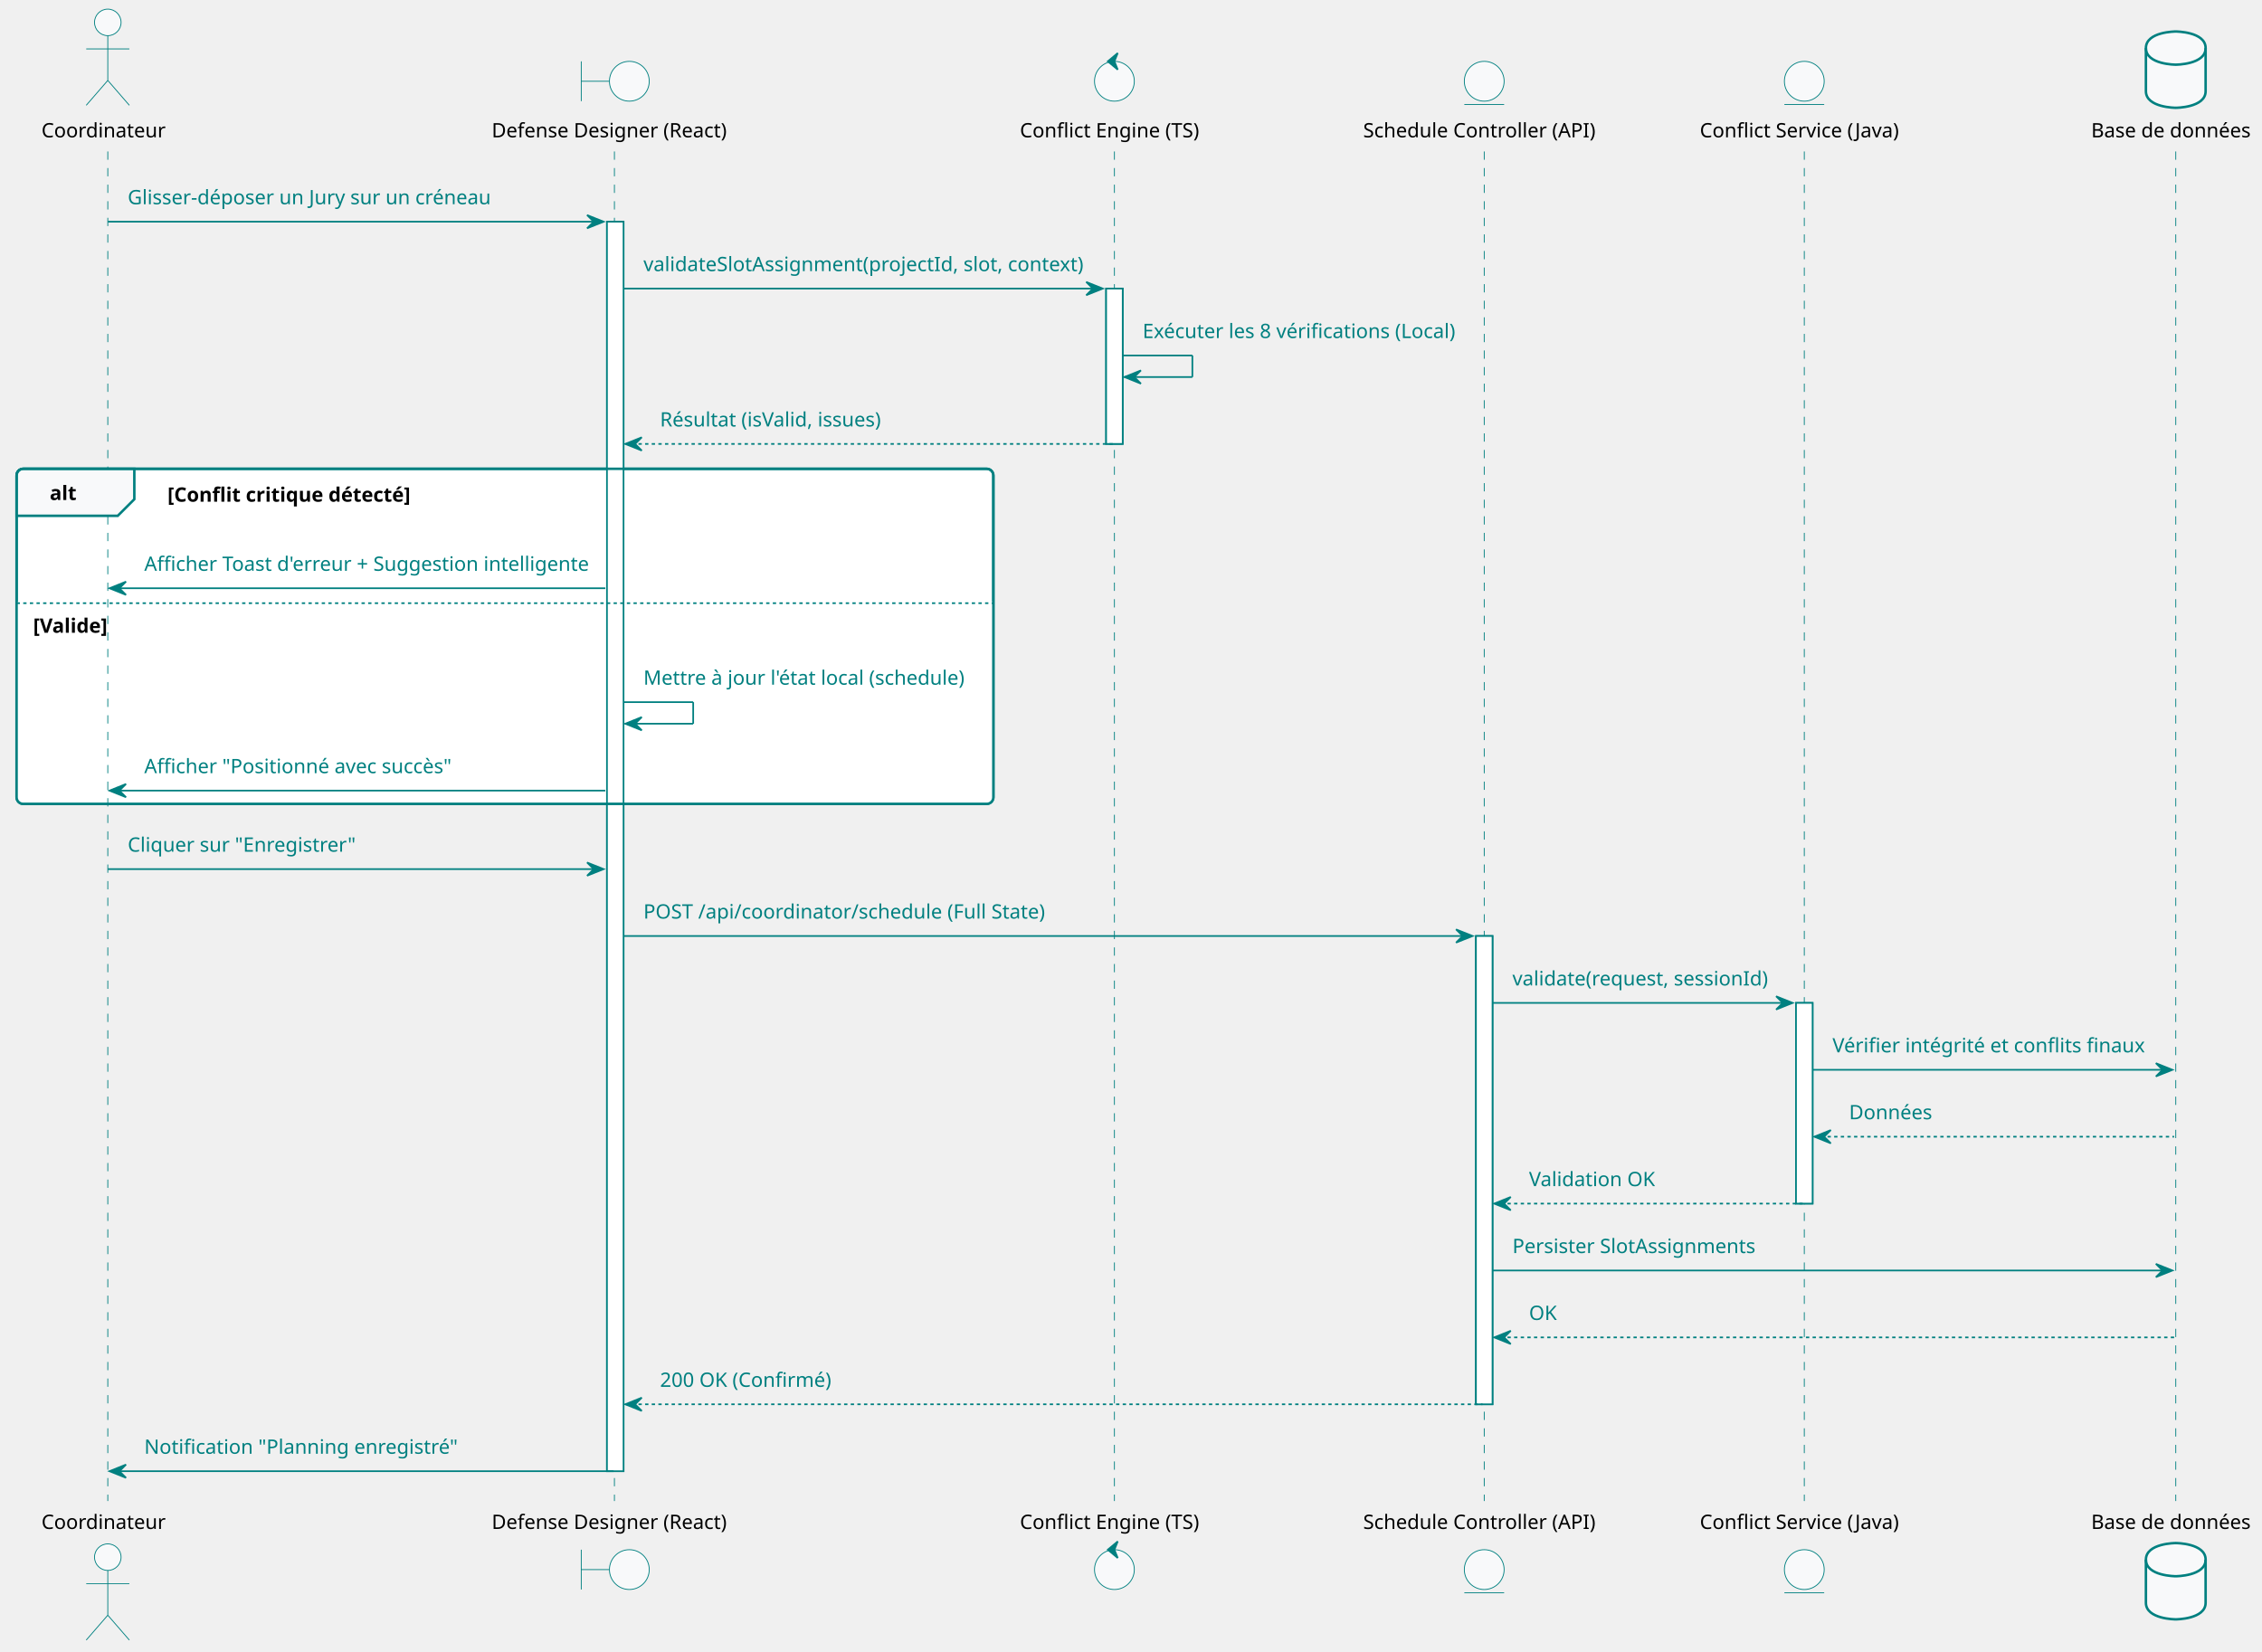
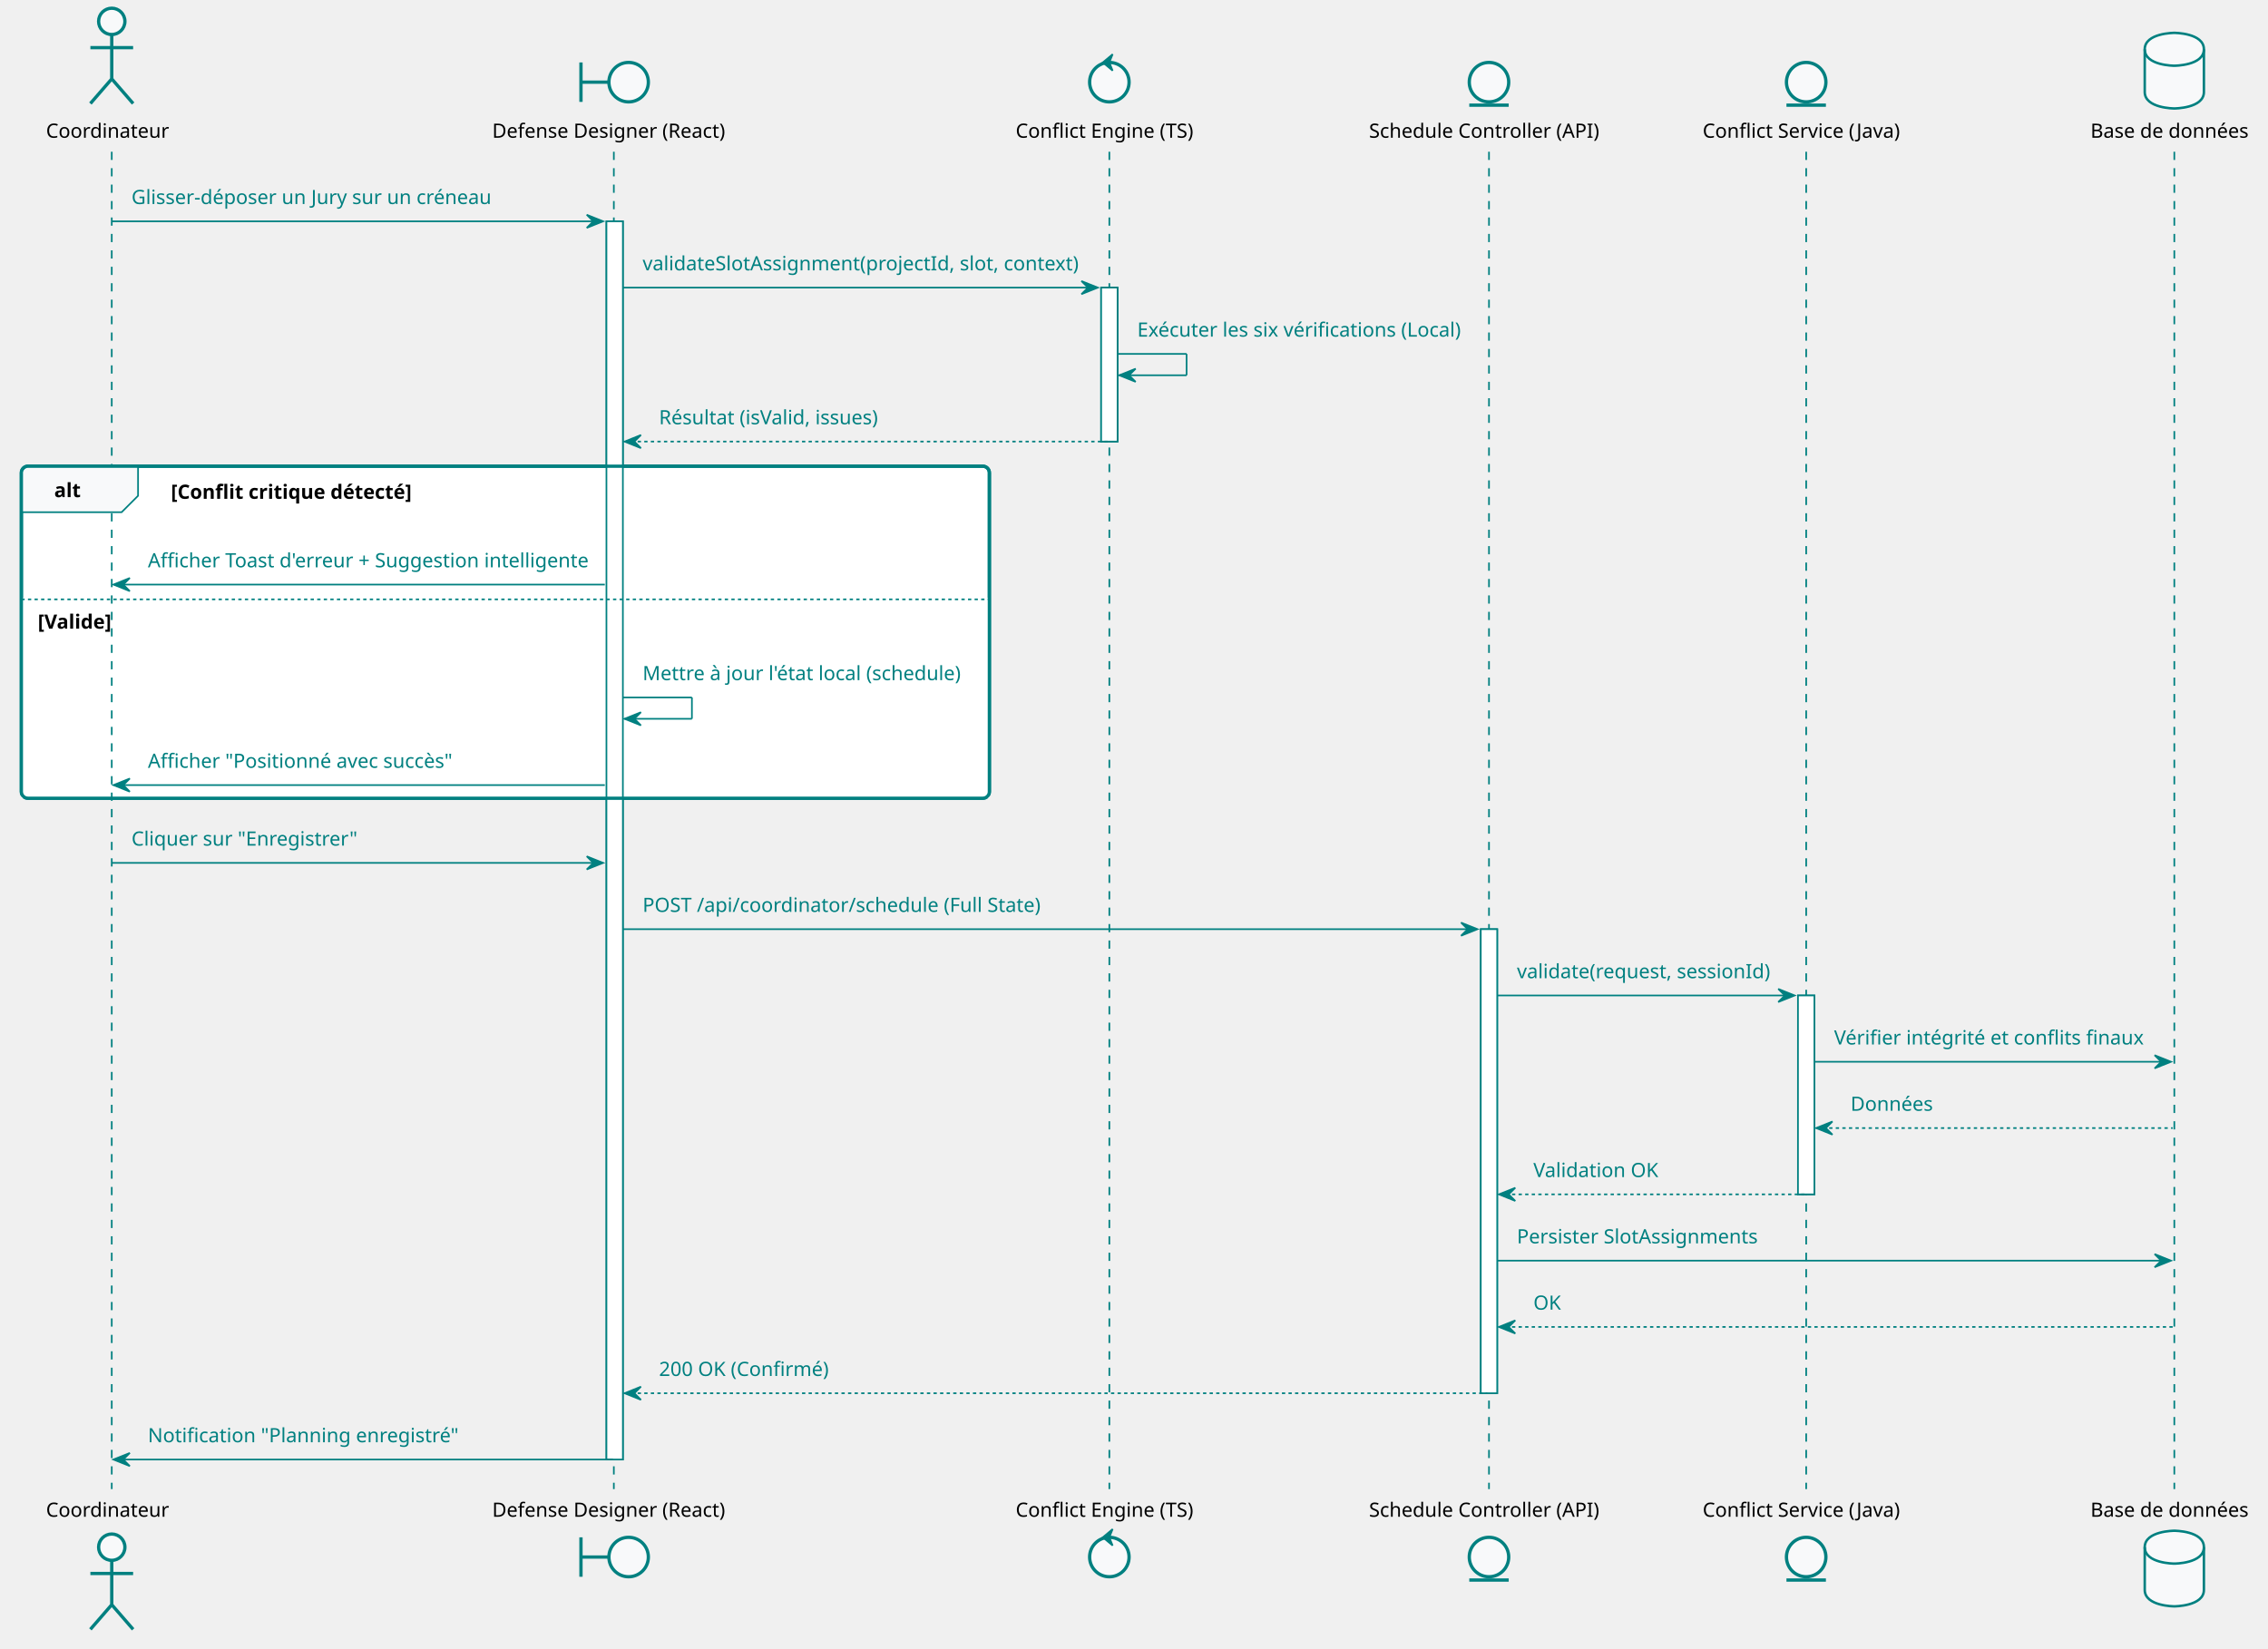
- <svg xmlns="http://www.w3.org/2000/svg" contentStyleType="text/css" height="996px" preserveAspectRatio="none" style="width:1364px;height:996px;background:#FFFFFF;" version="1.1" viewBox="0 0 1364 996" width="1364px" zoomAndPan="magnify">
+ <svg xmlns="http://www.w3.org/2000/svg" contentScriptType="application/ecmascript" contentStyleType="text/css" height="1003px" preserveAspectRatio="none" style="width:1380px;height:1003px;" version="1.1" viewBox="0 0 1380 1003" width="1380px" zoomAndPan="magnify">
  <defs />
  <g>
-     <rect fill="#FFFFFF" height="753.538" style="stroke:#008080;stroke-width:1.0;" width="10" x="366" y="133.688" />
-     <rect fill="#FFFFFF" height="93.688" style="stroke:#008080;stroke-width:1.0;" width="10" x="667" y="174.032" />
-     <rect fill="#FFFFFF" height="282.409" style="stroke:#008080;stroke-width:1.0;" width="10" x="890" y="564.473" />
-     <rect fill="#FFFFFF" height="121.032" style="stroke:#008080;stroke-width:1.0;" width="10" x="1083" y="604.818" />
-     <rect fill="#FFFFFF" height="202.065" rx="4" ry="4" style="stroke:#008080;stroke-width:1.5;" width="589" x="10" y="282.721" />
-     <path d="M10,362.753 L599,362.753 L599,480.785 A4,4 0 0 1 595,484.785 L14,484.785 A4,4 0 0 1 10,480.785 L10,362.753 " fill="#FFFFFF" style="stroke:none;stroke-width:1.0;" />
-     <line style="stroke:#008080;stroke-width:0.5;stroke-dasharray:5.0,5.0;" x1="65" x2="65" y1="91.344" y2="905.226" />
-     <line style="stroke:#008080;stroke-width:0.5;stroke-dasharray:5.0,5.0;" x1="370.5" x2="370.5" y1="91.344" y2="905.226" />
-     <line style="stroke:#008080;stroke-width:0.5;stroke-dasharray:5.0,5.0;" x1="672" x2="672" y1="91.344" y2="905.226" />
-     <line style="stroke:#008080;stroke-width:0.5;stroke-dasharray:5.0,5.0;" x1="895" x2="895" y1="91.344" y2="905.226" />
-     <line style="stroke:#008080;stroke-width:0.5;stroke-dasharray:5.0,5.0;" x1="1088" x2="1088" y1="91.344" y2="905.226" />
-     <line style="stroke:#008080;stroke-width:0.5;stroke-dasharray:5.0,5.0;" x1="1312" x2="1312" y1="91.344" y2="905.226" />
-     <text fill="#000000" font-family="sans-serif" font-size="12" lengthAdjust="spacing" textLength="74" x="25" y="82.828">Coordinateur</text>
-     <ellipse cx="65" cy="13.5" fill="#F8F9FA" rx="8" ry="8" style="stroke:#008080;stroke-width:0.5;" />
-     <path d="M65,21.5 L65,48.5 M52,29.5 L78,29.5 M65,48.5 L52,63.5 M65,48.5 L78,63.5 " fill="none" style="stroke:#008080;stroke-width:0.5;" />
-     <text fill="#000000" font-family="sans-serif" font-size="12" lengthAdjust="spacing" textLength="74" x="25" y="922.054">Coordinateur</text>
-     <ellipse cx="65" cy="939.071" fill="#F8F9FA" rx="8" ry="8" style="stroke:#008080;stroke-width:0.5;" />
-     <path d="M65,947.071 L65,974.071 M52,955.071 L78,955.071 M65,974.071 L52,989.071 M65,974.071 L78,989.071 " fill="none" style="stroke:#008080;stroke-width:0.5;" />
-     <text fill="#000000" font-family="sans-serif" font-size="12" lengthAdjust="spacing" textLength="143" x="296.5" y="82.828">Defense Designer (React)</text>
-     <path d="M350.5,37 L350.5,61 M350.5,49 L367.5,49 " fill="none" style="stroke:#008080;stroke-width:0.5;" />
-     <ellipse cx="379.5" cy="49" fill="#F8F9FA" rx="12" ry="12" style="stroke:#008080;stroke-width:0.5;" />
-     <text fill="#000000" font-family="sans-serif" font-size="12" lengthAdjust="spacing" textLength="143" x="296.5" y="922.054">Defense Designer (React)</text>
-     <path d="M350.5,934.571 L350.5,958.571 M350.5,946.571 L367.5,946.571 " fill="none" style="stroke:#008080;stroke-width:0.5;" />
-     <ellipse cx="379.5" cy="946.571" fill="#F8F9FA" rx="12" ry="12" style="stroke:#008080;stroke-width:0.5;" />
-     <text fill="#000000" font-family="sans-serif" font-size="12" lengthAdjust="spacing" textLength="108" x="615" y="82.828">Conflict Engine (TS)</text>
-     <ellipse cx="672" cy="49" fill="#F8F9FA" rx="12" ry="12" style="stroke:#008080;stroke-width:0.5;" />
-     <polygon fill="#008080" points="668,37,674,32,672,37,674,42,668,37" style="stroke:#008080;stroke-width:1.0;" />
-     <text fill="#000000" font-family="sans-serif" font-size="12" lengthAdjust="spacing" textLength="108" x="615" y="922.054">Conflict Engine (TS)</text>
-     <ellipse cx="672" cy="946.571" fill="#F8F9FA" rx="12" ry="12" style="stroke:#008080;stroke-width:0.5;" />
-     <polygon fill="#008080" points="668,934.571,674,929.571,672,934.571,674,939.571,668,934.571" style="stroke:#008080;stroke-width:1.0;" />
-     <text fill="#000000" font-family="sans-serif" font-size="12" lengthAdjust="spacing" textLength="140" x="822" y="82.828">Schedule Controller (API)</text>
-     <ellipse cx="895" cy="49" fill="#F8F9FA" rx="12" ry="12" style="stroke:#008080;stroke-width:0.5;" />
-     <line style="stroke:#008080;stroke-width:0.5;" x1="883" x2="907" y1="63" y2="63" />
-     <text fill="#000000" font-family="sans-serif" font-size="12" lengthAdjust="spacing" textLength="140" x="822" y="922.054">Schedule Controller (API)</text>
-     <ellipse cx="895" cy="946.571" fill="#F8F9FA" rx="12" ry="12" style="stroke:#008080;stroke-width:0.5;" />
-     <line style="stroke:#008080;stroke-width:0.5;" x1="883" x2="907" y1="960.571" y2="960.571" />
-     <text fill="#000000" font-family="sans-serif" font-size="12" lengthAdjust="spacing" textLength="120" x="1025" y="82.828">Conflict Service (Java)</text>
-     <ellipse cx="1088" cy="49" fill="#F8F9FA" rx="12" ry="12" style="stroke:#008080;stroke-width:0.5;" />
-     <line style="stroke:#008080;stroke-width:0.5;" x1="1076" x2="1100" y1="63" y2="63" />
-     <text fill="#000000" font-family="sans-serif" font-size="12" lengthAdjust="spacing" textLength="120" x="1025" y="922.054">Conflict Service (Java)</text>
-     <ellipse cx="1088" cy="946.571" fill="#F8F9FA" rx="12" ry="12" style="stroke:#008080;stroke-width:0.5;" />
-     <line style="stroke:#008080;stroke-width:0.5;" x1="1076" x2="1100" y1="960.571" y2="960.571" />
-     <text fill="#000000" font-family="sans-serif" font-size="12" lengthAdjust="spacing" textLength="96" x="1261" y="82.828">Base de données</text>
-     <path d="M1294,29 C1294,19 1312,19 1312,19 C1312,19 1330,19 1330,29 L1330,55 C1330,65 1312,65 1312,65 C1312,65 1294,65 1294,55 L1294,29 " fill="#F8F9FA" style="stroke:#008080;stroke-width:1.5;" />
-     <path d="M1294,29 C1294,39 1312,39 1312,39 C1312,39 1330,39 1330,29 " fill="none" style="stroke:#008080;stroke-width:1.5;" />
-     <text fill="#000000" font-family="sans-serif" font-size="12" lengthAdjust="spacing" textLength="96" x="1261" y="922.054">Base de données</text>
-     <path d="M1294,940.571 C1294,930.571 1312,930.571 1312,930.571 C1312,930.571 1330,930.571 1330,940.571 L1330,966.571 C1330,976.571 1312,976.571 1312,976.571 C1312,976.571 1294,976.571 1294,966.571 L1294,940.571 " fill="#F8F9FA" style="stroke:#008080;stroke-width:1.5;" />
-     <path d="M1294,940.571 C1294,950.571 1312,950.571 1312,950.571 C1312,950.571 1330,950.571 1330,940.571 " fill="none" style="stroke:#008080;stroke-width:1.5;" />
-     <rect fill="#FFFFFF" height="753.538" style="stroke:#008080;stroke-width:1.0;" width="10" x="366" y="133.688" />
-     <rect fill="#FFFFFF" height="93.688" style="stroke:#008080;stroke-width:1.0;" width="10" x="667" y="174.032" />
-     <rect fill="#FFFFFF" height="282.409" style="stroke:#008080;stroke-width:1.0;" width="10" x="890" y="564.473" />
-     <rect fill="#FFFFFF" height="121.032" style="stroke:#008080;stroke-width:1.0;" width="10" x="1083" y="604.818" />
-     <polygon fill="#008080" points="354,129.688,364,133.688,354,137.688,358,133.688" style="stroke:#008080;stroke-width:1.0;" />
-     <line style="stroke:#008080;stroke-width:1.0;" x1="65" x2="360" y1="133.688" y2="133.688" />
-     <text fill="#008080" font-family="sans-serif" font-size="12" lengthAdjust="spacing" textLength="217" x="77" y="123.172">Glisser-déposer un Jury sur un créneau</text>
-     <polygon fill="#008080" points="655,170.032,665,174.032,655,178.032,659,174.032" style="stroke:#008080;stroke-width:1.0;" />
-     <line style="stroke:#008080;stroke-width:1.0;" x1="376" x2="661" y1="174.032" y2="174.032" />
-     <text fill="#008080" font-family="sans-serif" font-size="12" lengthAdjust="spacing" textLength="262" x="388" y="163.516">validateSlotAssignment(projectId, slot, context)</text>
-     <line style="stroke:#008080;stroke-width:1.0;" x1="677" x2="719" y1="214.376" y2="214.376" />
-     <line style="stroke:#008080;stroke-width:1.0;" x1="719" x2="719" y1="214.376" y2="227.376" />
-     <line style="stroke:#008080;stroke-width:1.0;" x1="678" x2="719" y1="227.376" y2="227.376" />
-     <polygon fill="#008080" points="688,223.376,678,227.376,688,231.376,684,227.376" style="stroke:#008080;stroke-width:1.0;" />
-     <text fill="#008080" font-family="sans-serif" font-size="12" lengthAdjust="spacing" textLength="189" x="689" y="203.86">Exécuter les 8 vérifications (Local)</text>
-     <polygon fill="#008080" points="387,263.721,377,267.721,387,271.721,383,267.721" style="stroke:#008080;stroke-width:1.0;" />
-     <line style="stroke:#008080;stroke-width:1.0;stroke-dasharray:2.0,2.0;" x1="381" x2="671" y1="267.721" y2="267.721" />
-     <text fill="#008080" font-family="sans-serif" font-size="12" lengthAdjust="spacing" textLength="133" x="398" y="257.204">Résultat (isValid, issues)</text>
-     <path d="M14,282.721 L81,282.721 L81,301.065 L71,311.065 L10,311.065 L10,286.721 A4,4 0 0 1 14,282.721 " fill="#F8F9FA" style="stroke:#008080;stroke-width:1.5;" />
-     <rect fill="none" height="202.065" rx="4" ry="4" style="stroke:#008080;stroke-width:1.5;" width="589" x="10" y="282.721" />
-     <text fill="#000000" font-family="sans-serif" font-size="12" font-weight="bold" lengthAdjust="spacing" textLength="16" x="30" y="301.549">alt</text>
-     <text fill="#000000" font-family="sans-serif" font-size="12" font-weight="bold" lengthAdjust="spacing" textLength="147" x="101" y="302.549">[Conflit critique détecté]</text>
-     <polygon fill="#008080" points="76,350.753,66,354.753,76,358.753,72,354.753" style="stroke:#008080;stroke-width:1.0;" />
-     <line style="stroke:#008080;stroke-width:1.0;" x1="70" x2="365" y1="354.753" y2="354.753" />
-     <text fill="#008080" font-family="sans-serif" font-size="12" lengthAdjust="spacing" textLength="267" x="87" y="344.237">Afficher Toast d'erreur + Suggestion intelligente</text>
-     <line style="stroke:#008080;stroke-width:1.0;stroke-dasharray:2.0,2.0;" x1="10" x2="599" y1="363.753" y2="363.753" />
-     <text fill="#000000" font-family="sans-serif" font-size="12" font-weight="bold" lengthAdjust="spacing" textLength="46" x="20" y="381.581">[Valide]</text>
-     <line style="stroke:#008080;stroke-width:1.0;" x1="376" x2="418" y1="423.441" y2="423.441" />
-     <line style="stroke:#008080;stroke-width:1.0;" x1="418" x2="418" y1="423.441" y2="436.441" />
-     <line style="stroke:#008080;stroke-width:1.0;" x1="377" x2="418" y1="436.441" y2="436.441" />
-     <polygon fill="#008080" points="387,432.441,377,436.441,387,440.441,383,436.441" style="stroke:#008080;stroke-width:1.0;" />
-     <text fill="#008080" font-family="sans-serif" font-size="12" lengthAdjust="spacing" textLength="194" x="388" y="412.925">Mettre à jour l'état local (schedule)</text>
-     <polygon fill="#008080" points="76,472.785,66,476.785,76,480.785,72,476.785" style="stroke:#008080;stroke-width:1.0;" />
-     <line style="stroke:#008080;stroke-width:1.0;" x1="70" x2="365" y1="476.785" y2="476.785" />
-     <text fill="#008080" font-family="sans-serif" font-size="12" lengthAdjust="spacing" textLength="185" x="87" y="466.269">Afficher "Positionné avec succès"</text>
-     <polygon fill="#008080" points="354,520.129,364,524.129,354,528.129,358,524.129" style="stroke:#008080;stroke-width:1.0;" />
-     <line style="stroke:#008080;stroke-width:1.0;" x1="65" x2="360" y1="524.129" y2="524.129" />
-     <text fill="#008080" font-family="sans-serif" font-size="12" lengthAdjust="spacing" textLength="137" x="77" y="513.613">Cliquer sur "Enregistrer"</text>
-     <polygon fill="#008080" points="878,560.473,888,564.473,878,568.473,882,564.473" style="stroke:#008080;stroke-width:1.0;" />
-     <line style="stroke:#008080;stroke-width:1.0;" x1="376" x2="884" y1="564.473" y2="564.473" />
-     <text fill="#008080" font-family="sans-serif" font-size="12" lengthAdjust="spacing" textLength="239" x="388" y="553.957">POST /api/coordinator/schedule (Full State)</text>
-     <polygon fill="#008080" points="1071,600.818,1081,604.818,1071,608.818,1075,604.818" style="stroke:#008080;stroke-width:1.0;" />
-     <line style="stroke:#008080;stroke-width:1.0;" x1="900" x2="1077" y1="604.818" y2="604.818" />
-     <text fill="#008080" font-family="sans-serif" font-size="12" lengthAdjust="spacing" textLength="154" x="912" y="594.302">validate(request, sessionId)</text>
-     <polygon fill="#008080" points="1300,641.162,1310,645.162,1300,649.162,1304,645.162" style="stroke:#008080;stroke-width:1.0;" />
-     <line style="stroke:#008080;stroke-width:1.0;" x1="1093" x2="1306" y1="645.162" y2="645.162" />
-     <text fill="#008080" font-family="sans-serif" font-size="12" lengthAdjust="spacing" textLength="185" x="1105" y="634.646">Vérifier intégrité et conflits finaux</text>
-     <polygon fill="#008080" points="1104,681.506,1094,685.506,1104,689.506,1100,685.506" style="stroke:#008080;stroke-width:1.0;" />
-     <line style="stroke:#008080;stroke-width:1.0;stroke-dasharray:2.0,2.0;" x1="1098" x2="1311" y1="685.506" y2="685.506" />
-     <text fill="#008080" font-family="sans-serif" font-size="12" lengthAdjust="spacing" textLength="50" x="1115" y="674.99">Données</text>
-     <polygon fill="#008080" points="911,721.85,901,725.85,911,729.85,907,725.85" style="stroke:#008080;stroke-width:1.0;" />
-     <line style="stroke:#008080;stroke-width:1.0;stroke-dasharray:2.0,2.0;" x1="905" x2="1087" y1="725.85" y2="725.85" />
-     <text fill="#008080" font-family="sans-serif" font-size="12" lengthAdjust="spacing" textLength="74" x="922" y="715.334">Validation OK</text>
-     <polygon fill="#008080" points="1300,762.194,1310,766.194,1300,770.194,1304,766.194" style="stroke:#008080;stroke-width:1.0;" />
-     <line style="stroke:#008080;stroke-width:1.0;" x1="900" x2="1306" y1="766.194" y2="766.194" />
-     <text fill="#008080" font-family="sans-serif" font-size="12" lengthAdjust="spacing" textLength="146" x="912" y="755.678">Persister SlotAssignments</text>
-     <polygon fill="#008080" points="911,802.538,901,806.538,911,810.538,907,806.538" style="stroke:#008080;stroke-width:1.0;" />
-     <line style="stroke:#008080;stroke-width:1.0;stroke-dasharray:2.0,2.0;" x1="905" x2="1311" y1="806.538" y2="806.538" />
-     <text fill="#008080" font-family="sans-serif" font-size="12" lengthAdjust="spacing" textLength="16" x="922" y="796.022">OK</text>
-     <polygon fill="#008080" points="387,842.882,377,846.882,387,850.882,383,846.882" style="stroke:#008080;stroke-width:1.0;" />
-     <line style="stroke:#008080;stroke-width:1.0;stroke-dasharray:2.0,2.0;" x1="381" x2="894" y1="846.882" y2="846.882" />
-     <text fill="#008080" font-family="sans-serif" font-size="12" lengthAdjust="spacing" textLength="103" x="398" y="836.366">200 OK (Confirmé)</text>
-     <polygon fill="#008080" points="76,883.226,66,887.226,76,891.226,72,887.226" style="stroke:#008080;stroke-width:1.0;" />
-     <line style="stroke:#008080;stroke-width:1.0;" x1="70" x2="370" y1="887.226" y2="887.226" />
-     <text fill="#008080" font-family="sans-serif" font-size="12" lengthAdjust="spacing" textLength="186" x="87" y="876.71">Notification "Planning enregistré"</text>
+     <rect fill="#FFFFFF" height="753.538" style="stroke: #008080; stroke-width: 1.0;" width="10" x="369" y="134.688" />
+     <rect fill="#FFFFFF" height="93.688" style="stroke: #008080; stroke-width: 1.0;" width="10" x="670" y="175.032" />
+     <rect fill="#FFFFFF" height="282.409" style="stroke: #008080; stroke-width: 1.0;" width="10" x="901" y="565.473" />
+     <rect fill="#FFFFFF" height="121.032" style="stroke: #008080; stroke-width: 1.0;" width="10" x="1094" y="605.818" />
+     <rect fill="#FFFFFF" height="202.065" rx="4" ry="4" style="stroke: #008080; stroke-width: 2.0;" width="589" x="13" y="283.721" />
+     <rect fill="#FFFFFF" height="122.032" style="stroke: none; stroke-width: 1.0;" width="589" x="13" y="363.753" />
+     <line style="stroke: #008080; stroke-width: 1.0; stroke-dasharray: 5.0,5.0;" x1="68" x2="68" y1="92.344" y2="906.226" />
+     <line style="stroke: #008080; stroke-width: 1.0; stroke-dasharray: 5.0,5.0;" x1="373.5" x2="373.5" y1="92.344" y2="906.226" />
+     <line style="stroke: #008080; stroke-width: 1.0; stroke-dasharray: 5.0,5.0;" x1="675" x2="675" y1="92.344" y2="906.226" />
+     <line style="stroke: #008080; stroke-width: 1.0; stroke-dasharray: 5.0,5.0;" x1="906" x2="906" y1="92.344" y2="906.226" />
+     <line style="stroke: #008080; stroke-width: 1.0; stroke-dasharray: 5.0,5.0;" x1="1099" x2="1099" y1="92.344" y2="906.226" />
+     <line style="stroke: #008080; stroke-width: 1.0; stroke-dasharray: 5.0,5.0;" x1="1323" x2="1323" y1="92.344" y2="906.226" />
+     <text fill="#000000" font-family="sans-serif" font-size="12" lengthAdjust="spacingAndGlyphs" textLength="74" x="28" y="83.828">Coordinateur</text>
+     <ellipse cx="68" cy="13" fill="#F8F9FA" rx="8" ry="8" style="stroke: #008080; stroke-width: 2.0;" />
+     <path d="M68,21 L68,48 M55,29 L81,29 M68,48 L55,63 M68,48 L81,63 " fill="none" style="stroke: #008080; stroke-width: 2.0;" />
+     <text fill="#000000" font-family="sans-serif" font-size="12" lengthAdjust="spacingAndGlyphs" textLength="74" x="28" y="923.054">Coordinateur</text>
+     <ellipse cx="68" cy="941.571" fill="#F8F9FA" rx="8" ry="8" style="stroke: #008080; stroke-width: 2.0;" />
+     <path d="M68,949.571 L68,976.571 M55,957.571 L81,957.571 M68,976.571 L55,991.571 M68,976.571 L81,991.571 " fill="none" style="stroke: #008080; stroke-width: 2.0;" />
+     <text fill="#000000" font-family="sans-serif" font-size="12" lengthAdjust="spacingAndGlyphs" textLength="143" x="299.5" y="83.828">Defense Designer (React)</text>
+     <path d="M353.5,38 L353.5,62 M353.5,50 L370.5,50 " fill="none" style="stroke: #008080; stroke-width: 2.0;" />
+     <ellipse cx="382.5" cy="50" fill="#F8F9FA" rx="12" ry="12" style="stroke: #008080; stroke-width: 2.0;" />
+     <text fill="#000000" font-family="sans-serif" font-size="12" lengthAdjust="spacingAndGlyphs" textLength="143" x="299.5" y="923.054">Defense Designer (React)</text>
+     <path d="M353.5,935.571 L353.5,959.571 M353.5,947.571 L370.5,947.571 " fill="none" style="stroke: #008080; stroke-width: 2.0;" />
+     <ellipse cx="382.5" cy="947.571" fill="#F8F9FA" rx="12" ry="12" style="stroke: #008080; stroke-width: 2.0;" />
+     <text fill="#000000" font-family="sans-serif" font-size="12" lengthAdjust="spacingAndGlyphs" textLength="108" x="618" y="83.828">Conflict Engine (TS)</text>
+     <ellipse cx="675" cy="50" fill="#F8F9FA" rx="12" ry="12" style="stroke: #008080; stroke-width: 2.0;" />
+     <polygon fill="#008080" points="671,38,677,33,675,38,677,43,671,38" style="stroke: #008080; stroke-width: 1.0;" />
+     <text fill="#000000" font-family="sans-serif" font-size="12" lengthAdjust="spacingAndGlyphs" textLength="108" x="618" y="923.054">Conflict Engine (TS)</text>
+     <ellipse cx="675" cy="947.571" fill="#F8F9FA" rx="12" ry="12" style="stroke: #008080; stroke-width: 2.0;" />
+     <polygon fill="#008080" points="671,935.571,677,930.571,675,935.571,677,940.571,671,935.571" style="stroke: #008080; stroke-width: 1.0;" />
+     <text fill="#000000" font-family="sans-serif" font-size="12" lengthAdjust="spacingAndGlyphs" textLength="140" x="833" y="83.828">Schedule Controller (API)</text>
+     <ellipse cx="906" cy="50" fill="#F8F9FA" rx="12" ry="12" style="stroke: #008080; stroke-width: 2.0;" />
+     <line style="stroke: #008080; stroke-width: 2.0;" x1="894" x2="918" y1="64" y2="64" />
+     <text fill="#000000" font-family="sans-serif" font-size="12" lengthAdjust="spacingAndGlyphs" textLength="140" x="833" y="923.054">Schedule Controller (API)</text>
+     <ellipse cx="906" cy="947.571" fill="#F8F9FA" rx="12" ry="12" style="stroke: #008080; stroke-width: 2.0;" />
+     <line style="stroke: #008080; stroke-width: 2.0;" x1="894" x2="918" y1="961.571" y2="961.571" />
+     <text fill="#000000" font-family="sans-serif" font-size="12" lengthAdjust="spacingAndGlyphs" textLength="120" x="1036" y="83.828">Conflict Service (Java)</text>
+     <ellipse cx="1099" cy="50" fill="#F8F9FA" rx="12" ry="12" style="stroke: #008080; stroke-width: 2.0;" />
+     <line style="stroke: #008080; stroke-width: 2.0;" x1="1087" x2="1111" y1="64" y2="64" />
+     <text fill="#000000" font-family="sans-serif" font-size="12" lengthAdjust="spacingAndGlyphs" textLength="120" x="1036" y="923.054">Conflict Service (Java)</text>
+     <ellipse cx="1099" cy="947.571" fill="#F8F9FA" rx="12" ry="12" style="stroke: #008080; stroke-width: 2.0;" />
+     <line style="stroke: #008080; stroke-width: 2.0;" x1="1087" x2="1111" y1="961.571" y2="961.571" />
+     <text fill="#000000" font-family="sans-serif" font-size="12" lengthAdjust="spacingAndGlyphs" textLength="96" x="1272" y="83.828">Base de données</text>
+     <path d="M1305,30 C1305,20 1323,20 1323,20 C1323,20 1341,20 1341,30 L1341,56 C1341,66 1323,66 1323,66 C1323,66 1305,66 1305,56 L1305,30 " fill="#F8F9FA" style="stroke: #008080; stroke-width: 1.5;" />
+     <path d="M1305,30 C1305,40 1323,40 1323,40 C1323,40 1341,40 1341,30 " fill="none" style="stroke: #008080; stroke-width: 1.5;" />
+     <text fill="#000000" font-family="sans-serif" font-size="12" lengthAdjust="spacingAndGlyphs" textLength="96" x="1272" y="923.054">Base de données</text>
+     <path d="M1305,941.571 C1305,931.571 1323,931.571 1323,931.571 C1323,931.571 1341,931.571 1341,941.571 L1341,967.571 C1341,977.571 1323,977.571 1323,977.571 C1323,977.571 1305,977.571 1305,967.571 L1305,941.571 " fill="#F8F9FA" style="stroke: #008080; stroke-width: 1.5;" />
+     <path d="M1305,941.571 C1305,951.571 1323,951.571 1323,951.571 C1323,951.571 1341,951.571 1341,941.571 " fill="none" style="stroke: #008080; stroke-width: 1.5;" />
+     <rect fill="#FFFFFF" height="753.538" style="stroke: #008080; stroke-width: 1.0;" width="10" x="369" y="134.688" />
+     <rect fill="#FFFFFF" height="93.688" style="stroke: #008080; stroke-width: 1.0;" width="10" x="670" y="175.032" />
+     <rect fill="#FFFFFF" height="282.409" style="stroke: #008080; stroke-width: 1.0;" width="10" x="901" y="565.473" />
+     <rect fill="#FFFFFF" height="121.032" style="stroke: #008080; stroke-width: 1.0;" width="10" x="1094" y="605.818" />
+     <polygon fill="#008080" points="357,130.688,367,134.688,357,138.688,361,134.688" style="stroke: #008080; stroke-width: 1.0;" />
+     <line style="stroke: #008080; stroke-width: 1.0;" x1="68" x2="363" y1="134.688" y2="134.688" />
+     <text fill="#008080" font-family="sans-serif" font-size="12" lengthAdjust="spacingAndGlyphs" textLength="217" x="80" y="124.172">Glisser-déposer un Jury sur un créneau</text>
+     <polygon fill="#008080" points="658,171.032,668,175.032,658,179.032,662,175.032" style="stroke: #008080; stroke-width: 1.0;" />
+     <line style="stroke: #008080; stroke-width: 1.0;" x1="379" x2="664" y1="175.032" y2="175.032" />
+     <text fill="#008080" font-family="sans-serif" font-size="12" lengthAdjust="spacingAndGlyphs" textLength="262" x="391" y="164.516">validateSlotAssignment(projectId, slot, context)</text>
+     <line style="stroke: #008080; stroke-width: 1.0;" x1="680" x2="722" y1="215.376" y2="215.376" />
+     <line style="stroke: #008080; stroke-width: 1.0;" x1="722" x2="722" y1="215.376" y2="228.376" />
+     <line style="stroke: #008080; stroke-width: 1.0;" x1="681" x2="722" y1="228.376" y2="228.376" />
+     <polygon fill="#008080" points="691,224.376,681,228.376,691,232.376,687,228.376" style="stroke: #008080; stroke-width: 1.0;" />
+     <text fill="#008080" font-family="sans-serif" font-size="12" lengthAdjust="spacingAndGlyphs" textLength="197" x="692" y="204.86">Exécuter les six vérifications (Local)</text>
+     <polygon fill="#008080" points="390,264.721,380,268.721,390,272.721,386,268.721" style="stroke: #008080; stroke-width: 1.0;" />
+     <line style="stroke: #008080; stroke-width: 1.0; stroke-dasharray: 2.0,2.0;" x1="384" x2="674" y1="268.721" y2="268.721" />
+     <text fill="#008080" font-family="sans-serif" font-size="12" lengthAdjust="spacingAndGlyphs" textLength="133" x="401" y="258.204">Résultat (isValid, issues)</text>
+     <path d="M17,283.721 L84,283.721 L84,301.721 L74,311.721 L13,311.721 L13,287.721 " fill="#F8F9FA" style="stroke: #008080; stroke-width: 1.0;" />
+     <rect fill="none" height="202.065" rx="4" ry="4" style="stroke: #008080; stroke-width: 2.0;" width="589" x="13" y="283.721" />
+     <text fill="#000000" font-family="sans-serif" font-size="12" font-weight="bold" lengthAdjust="spacingAndGlyphs" textLength="16" x="33" y="302.549">alt</text>
+     <text fill="#000000" font-family="sans-serif" font-size="12" font-weight="bold" lengthAdjust="spacingAndGlyphs" textLength="147" x="104" y="303.549">[Conflit critique détecté]</text>
+     <polygon fill="#008080" points="79,351.753,69,355.753,79,359.753,75,355.753" style="stroke: #008080; stroke-width: 1.0;" />
+     <line style="stroke: #008080; stroke-width: 1.0;" x1="73" x2="368" y1="355.753" y2="355.753" />
+     <text fill="#008080" font-family="sans-serif" font-size="12" lengthAdjust="spacingAndGlyphs" textLength="267" x="90" y="345.237">Afficher Toast d'erreur + Suggestion intelligente</text>
+     <line style="stroke: #008080; stroke-width: 1.0; stroke-dasharray: 2.0,2.0;" x1="13" x2="602" y1="364.753" y2="364.753" />
+     <text fill="#000000" font-family="sans-serif" font-size="12" font-weight="bold" lengthAdjust="spacingAndGlyphs" textLength="46" x="23" y="382.581">[Valide]</text>
+     <line style="stroke: #008080; stroke-width: 1.0;" x1="379" x2="421" y1="424.441" y2="424.441" />
+     <line style="stroke: #008080; stroke-width: 1.0;" x1="421" x2="421" y1="424.441" y2="437.441" />
+     <line style="stroke: #008080; stroke-width: 1.0;" x1="380" x2="421" y1="437.441" y2="437.441" />
+     <polygon fill="#008080" points="390,433.441,380,437.441,390,441.441,386,437.441" style="stroke: #008080; stroke-width: 1.0;" />
+     <text fill="#008080" font-family="sans-serif" font-size="12" lengthAdjust="spacingAndGlyphs" textLength="194" x="391" y="413.925">Mettre à jour l'état local (schedule)</text>
+     <polygon fill="#008080" points="79,473.785,69,477.785,79,481.785,75,477.785" style="stroke: #008080; stroke-width: 1.0;" />
+     <line style="stroke: #008080; stroke-width: 1.0;" x1="73" x2="368" y1="477.785" y2="477.785" />
+     <text fill="#008080" font-family="sans-serif" font-size="12" lengthAdjust="spacingAndGlyphs" textLength="185" x="90" y="467.269">Afficher "Positionné avec succès"</text>
+     <polygon fill="#008080" points="357,521.129,367,525.129,357,529.129,361,525.129" style="stroke: #008080; stroke-width: 1.0;" />
+     <line style="stroke: #008080; stroke-width: 1.0;" x1="68" x2="363" y1="525.129" y2="525.129" />
+     <text fill="#008080" font-family="sans-serif" font-size="12" lengthAdjust="spacingAndGlyphs" textLength="137" x="80" y="514.613">Cliquer sur "Enregistrer"</text>
+     <polygon fill="#008080" points="889,561.473,899,565.473,889,569.473,893,565.473" style="stroke: #008080; stroke-width: 1.0;" />
+     <line style="stroke: #008080; stroke-width: 1.0;" x1="379" x2="895" y1="565.473" y2="565.473" />
+     <text fill="#008080" font-family="sans-serif" font-size="12" lengthAdjust="spacingAndGlyphs" textLength="239" x="391" y="554.957">POST /api/coordinator/schedule (Full State)</text>
+     <polygon fill="#008080" points="1082,601.818,1092,605.818,1082,609.818,1086,605.818" style="stroke: #008080; stroke-width: 1.0;" />
+     <line style="stroke: #008080; stroke-width: 1.0;" x1="911" x2="1088" y1="605.818" y2="605.818" />
+     <text fill="#008080" font-family="sans-serif" font-size="12" lengthAdjust="spacingAndGlyphs" textLength="154" x="923" y="595.302">validate(request, sessionId)</text>
+     <polygon fill="#008080" points="1311,642.162,1321,646.162,1311,650.162,1315,646.162" style="stroke: #008080; stroke-width: 1.0;" />
+     <line style="stroke: #008080; stroke-width: 1.0;" x1="1104" x2="1317" y1="646.162" y2="646.162" />
+     <text fill="#008080" font-family="sans-serif" font-size="12" lengthAdjust="spacingAndGlyphs" textLength="185" x="1116" y="635.646">Vérifier intégrité et conflits finaux</text>
+     <polygon fill="#008080" points="1115,682.506,1105,686.506,1115,690.506,1111,686.506" style="stroke: #008080; stroke-width: 1.0;" />
+     <line style="stroke: #008080; stroke-width: 1.0; stroke-dasharray: 2.0,2.0;" x1="1109" x2="1322" y1="686.506" y2="686.506" />
+     <text fill="#008080" font-family="sans-serif" font-size="12" lengthAdjust="spacingAndGlyphs" textLength="50" x="1126" y="675.99">Données</text>
+     <polygon fill="#008080" points="922,722.85,912,726.85,922,730.85,918,726.85" style="stroke: #008080; stroke-width: 1.0;" />
+     <line style="stroke: #008080; stroke-width: 1.0; stroke-dasharray: 2.0,2.0;" x1="916" x2="1098" y1="726.85" y2="726.85" />
+     <text fill="#008080" font-family="sans-serif" font-size="12" lengthAdjust="spacingAndGlyphs" textLength="74" x="933" y="716.334">Validation OK</text>
+     <polygon fill="#008080" points="1311,763.194,1321,767.194,1311,771.194,1315,767.194" style="stroke: #008080; stroke-width: 1.0;" />
+     <line style="stroke: #008080; stroke-width: 1.0;" x1="911" x2="1317" y1="767.194" y2="767.194" />
+     <text fill="#008080" font-family="sans-serif" font-size="12" lengthAdjust="spacingAndGlyphs" textLength="146" x="923" y="756.678">Persister SlotAssignments</text>
+     <polygon fill="#008080" points="922,803.538,912,807.538,922,811.538,918,807.538" style="stroke: #008080; stroke-width: 1.0;" />
+     <line style="stroke: #008080; stroke-width: 1.0; stroke-dasharray: 2.0,2.0;" x1="916" x2="1322" y1="807.538" y2="807.538" />
+     <text fill="#008080" font-family="sans-serif" font-size="12" lengthAdjust="spacingAndGlyphs" textLength="16" x="933" y="797.022">OK</text>
+     <polygon fill="#008080" points="390,843.882,380,847.882,390,851.882,386,847.882" style="stroke: #008080; stroke-width: 1.0;" />
+     <line style="stroke: #008080; stroke-width: 1.0; stroke-dasharray: 2.0,2.0;" x1="384" x2="905" y1="847.882" y2="847.882" />
+     <text fill="#008080" font-family="sans-serif" font-size="12" lengthAdjust="spacingAndGlyphs" textLength="103" x="401" y="837.366">200 OK (Confirmé)</text>
+     <polygon fill="#008080" points="79,884.226,69,888.226,79,892.226,75,888.226" style="stroke: #008080; stroke-width: 1.0;" />
+     <line style="stroke: #008080; stroke-width: 1.0;" x1="73" x2="373" y1="888.226" y2="888.226" />
+     <text fill="#008080" font-family="sans-serif" font-size="12" lengthAdjust="spacingAndGlyphs" textLength="186" x="90" y="877.71">Notification "Planning enregistré"</text>
  </g>
</svg>
